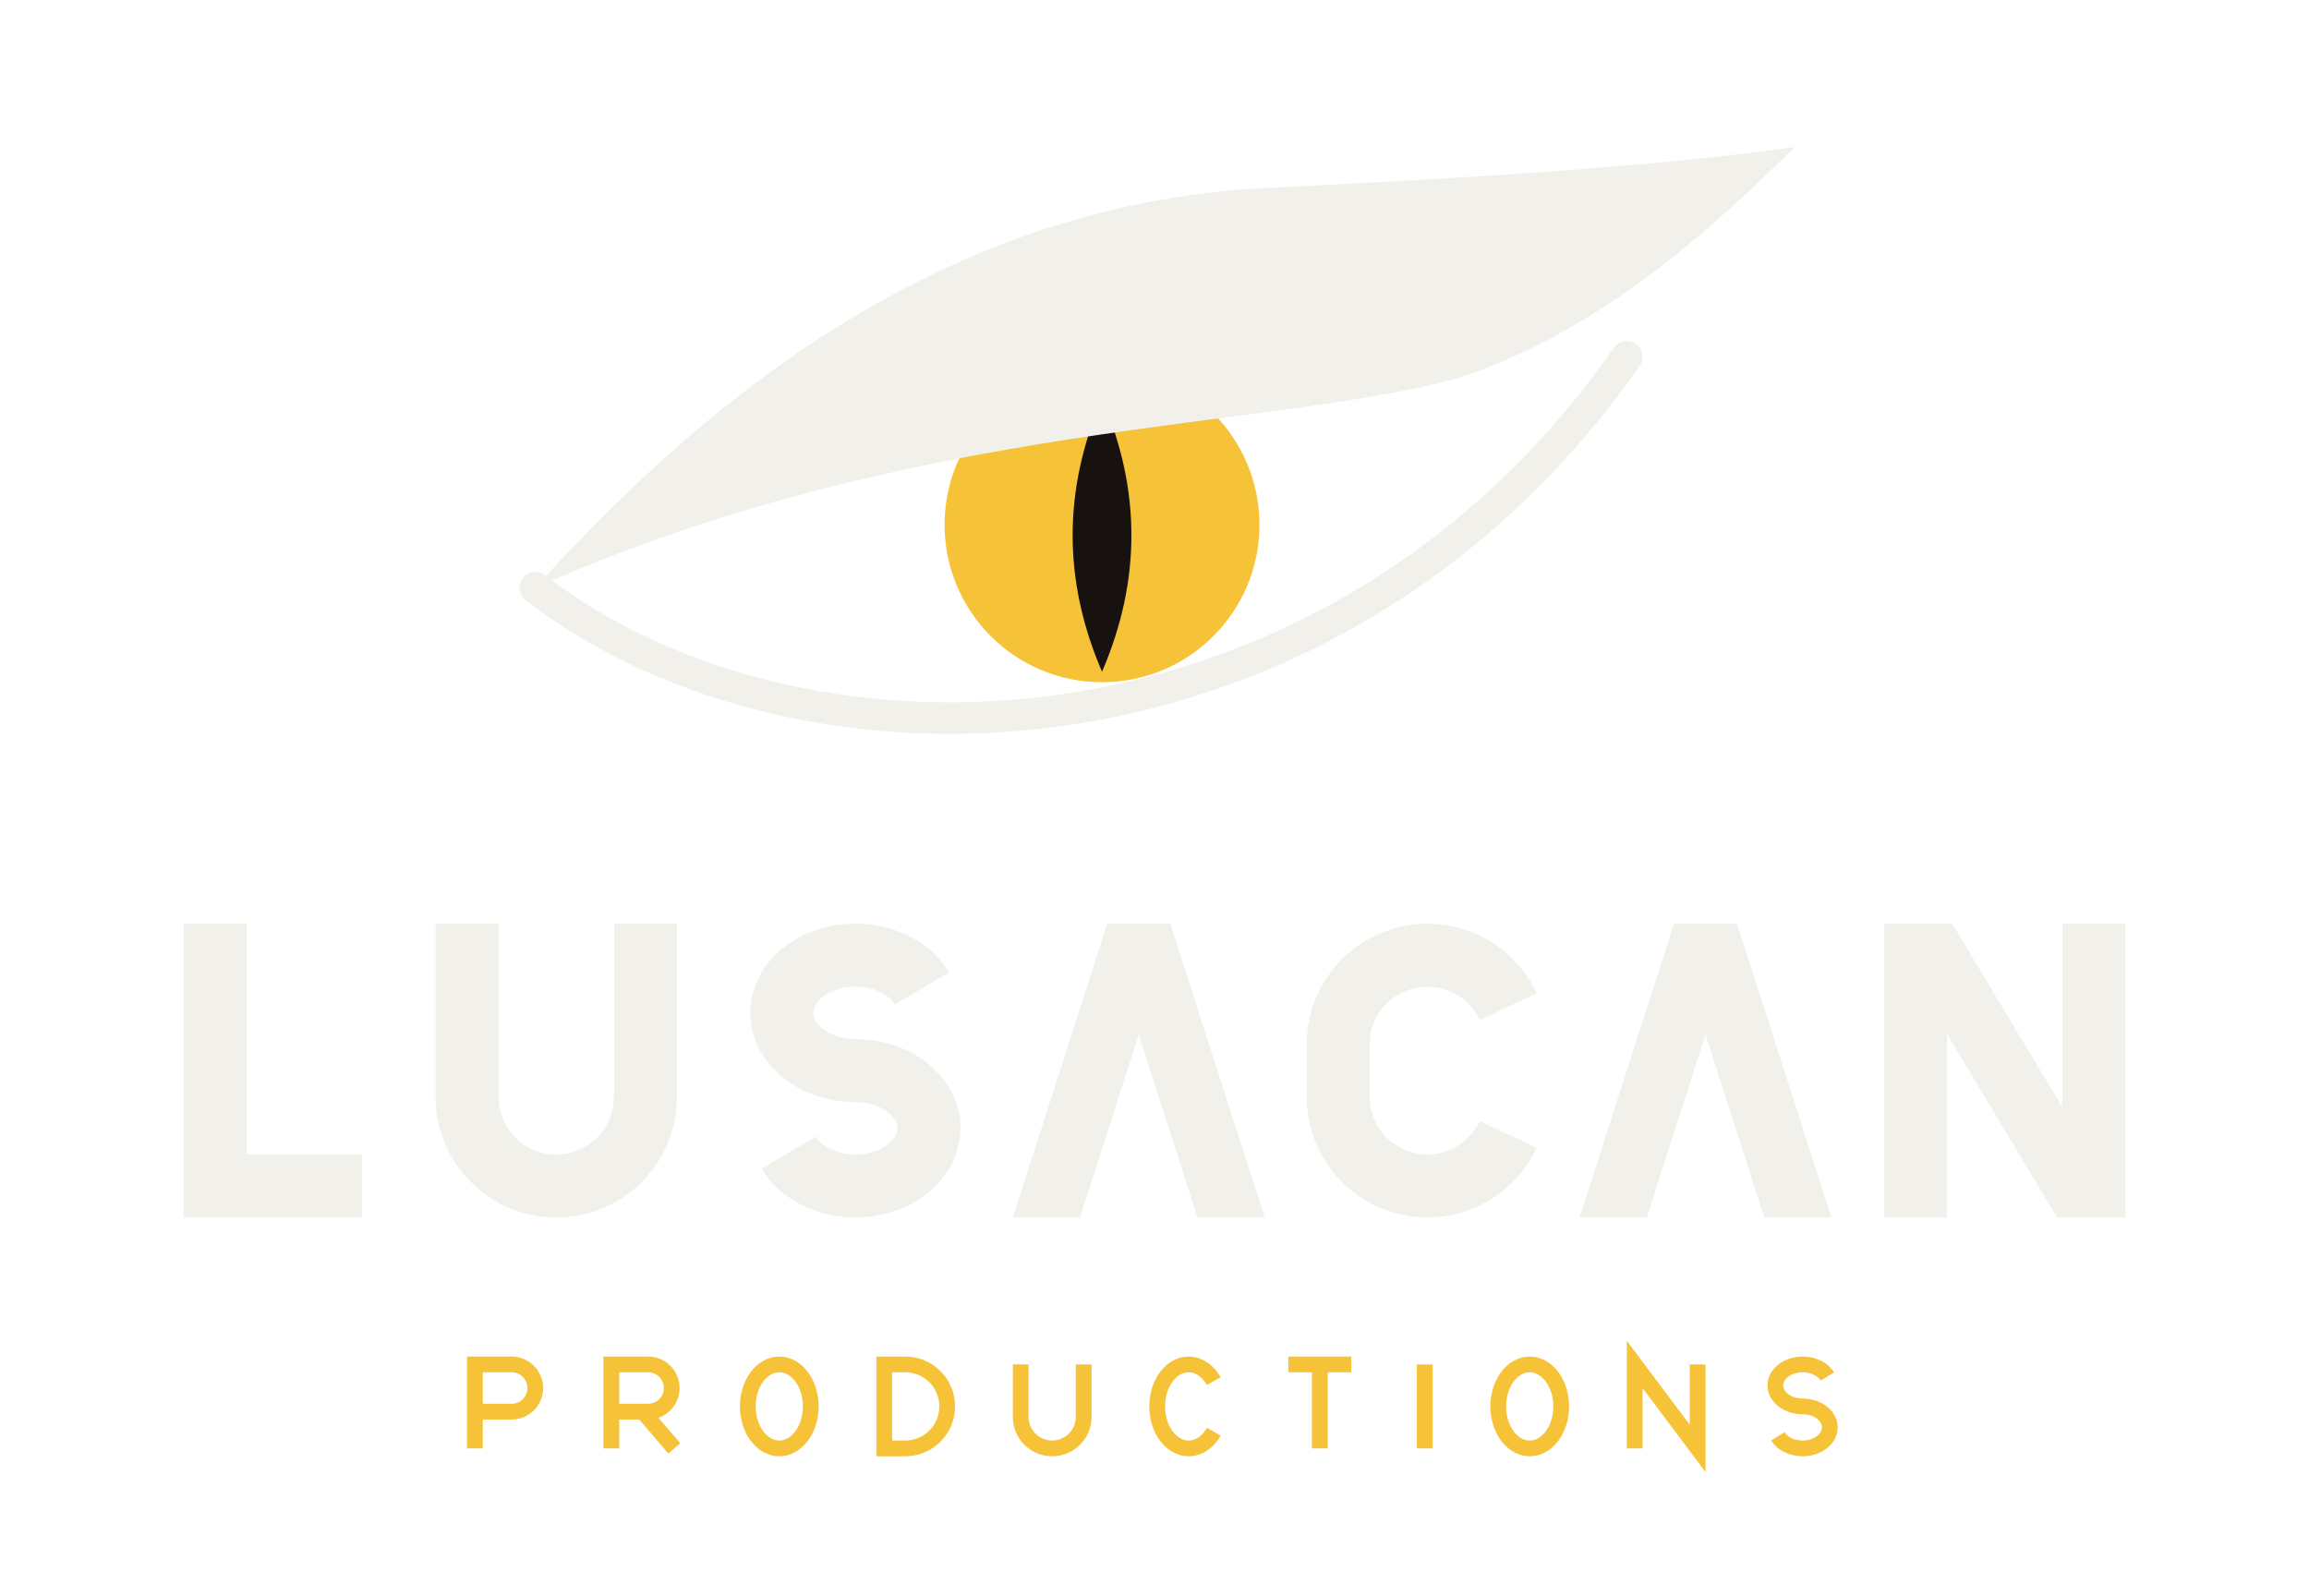
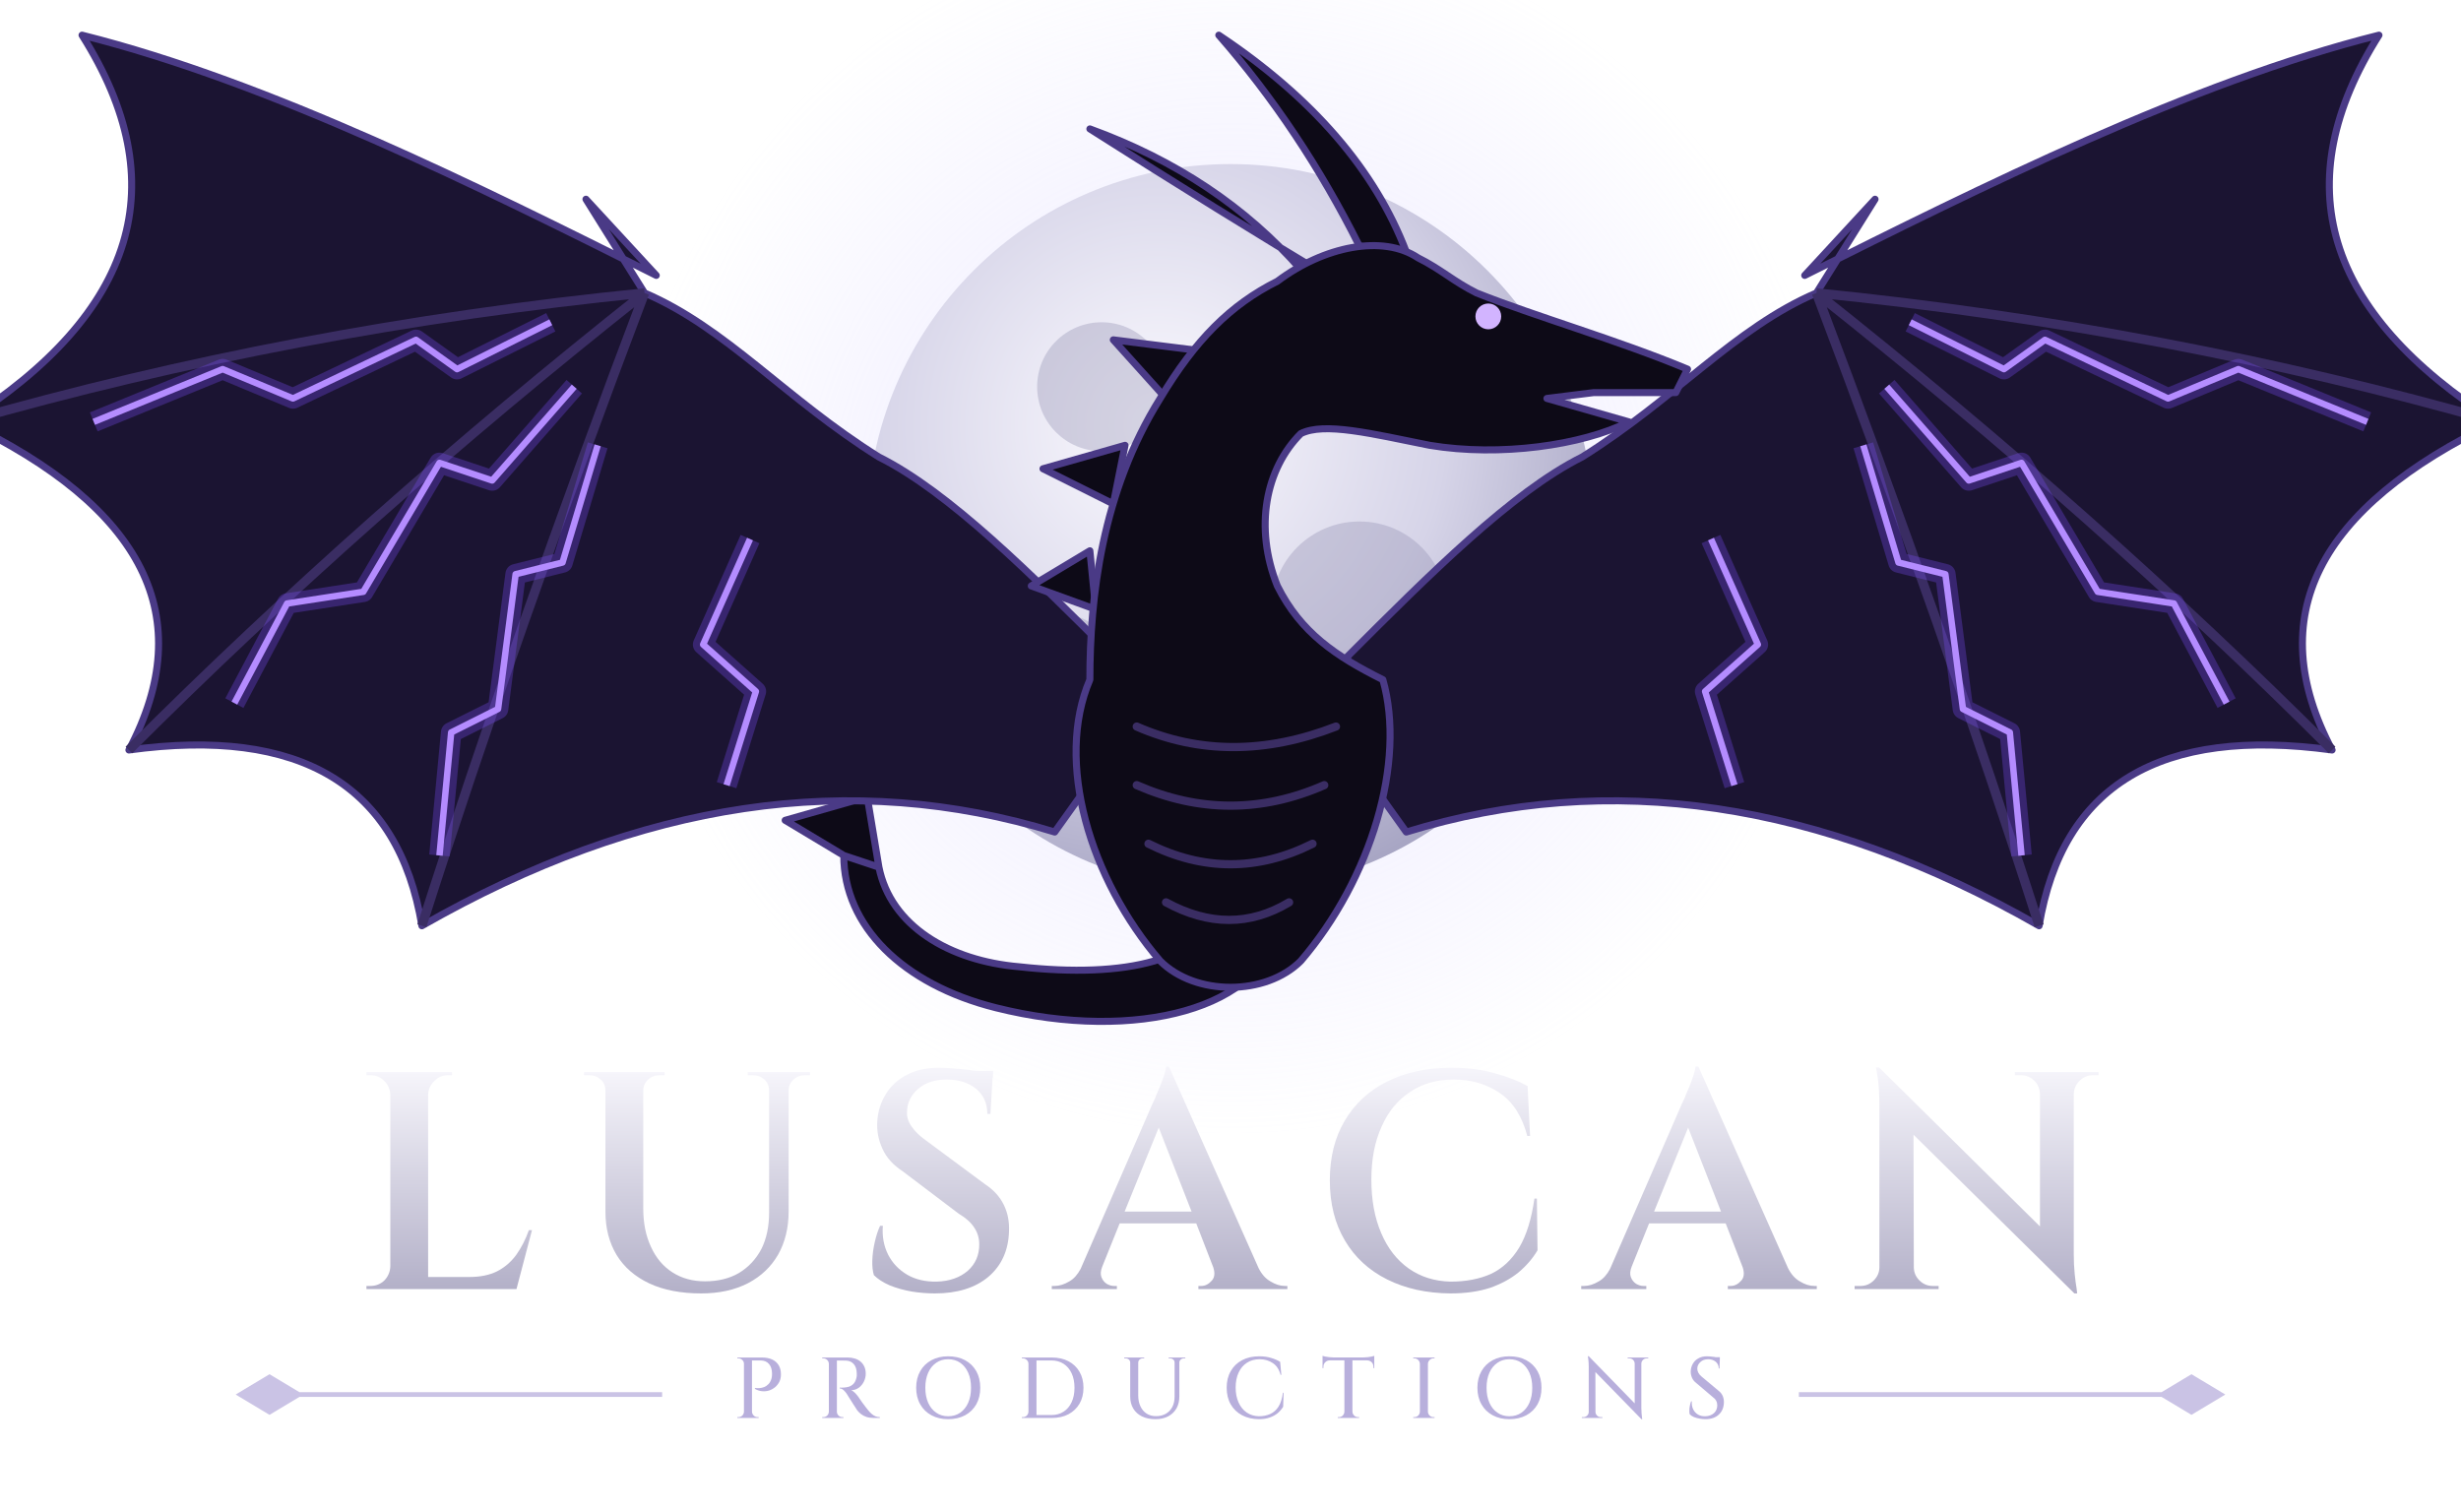
- <svg xmlns="http://www.w3.org/2000/svg" viewBox="0 0 220 152" role="img" aria-labelledby="t">
-   <g transform="translate(47 10)">
-     <circle cx="58" cy="40" r="15" fill="#f5c238" />
-     <path d="M58 28Q63.6 41 58 54Q52.4 41 58 28Z" fill="#17120f" />
-     <path d="M4 46C22 26 44 10 72 8C92 7 110 6 124 4C114 14 104 22 92 26C74 31 40 30 4 46Z" fill="#f1f0ea" />
-     <path d="M4 46C30 66 80 64 108 24" fill="none" stroke="#f1f0ea" stroke-width="3" stroke-linecap="round" />
+ <svg xmlns="http://www.w3.org/2000/svg" viewBox="0 0 420 258" role="img" aria-labelledby="lusacan-t">
+   <defs>
+     <radialGradient id="lusacan-lua" cx=".4" cy=".36" r=".72">
+       <stop offset="0" stop-color="#fbfaff" />
+       <stop offset=".55" stop-color="#d6d4e8" />
+       <stop offset="1" stop-color="#9f9dbd" />
+     </radialGradient>
+     <linearGradient id="lusacan-prata" x1="0" y1="0" x2="0" y2="1">
+       <stop offset="0" stop-color="#f6f5fb" />
+       <stop offset="1" stop-color="#b3b0c8" />
+     </linearGradient>
+     <radialGradient id="lusacan-halo">
+       <stop offset="0" stop-color="#cfc8ff" stop-opacity=".45" />
+       <stop offset="1" stop-color="#cfc8ff" stop-opacity="0" />
+     </radialGradient>
+   </defs>
+   <circle cx="210" cy="90" r="104" fill="url(#lusacan-halo)" />
+   <circle cx="210" cy="90" r="62" fill="url(#lusacan-lua)" />
+   <g fill="#8f8db0" opacity=".35">
+     <circle cx="188" cy="66" r="11" />
+     <circle cx="232" cy="104" r="15" />
+     <circle cx="182" cy="112" r="7" />
+     <circle cx="246" cy="70" r="6" />
+     <circle cx="205" cy="136" r="5" />
  </g>
-   <g transform="translate(17.5 88)">
-     <path transform="translate(0 0)" d="M0 0h6v22h11v6H0z" fill="#f1f0ea" />
-     <path transform="translate(24 0)" d="M3 0V16.5A8.5 8.5 0 0 0 20 16.5V0" fill="none" stroke="#f1f0ea" stroke-width="6" />
-     <path transform="translate(54 0)" d="M16.34 6.18A7 5.5 0 1 0 10 14A7 5.5 0 1 1 3.66 21.82" fill="none" stroke="#f1f0ea" stroke-width="6" />
-     <path transform="translate(79 0)" d="M0 28L9 0h6l9 28h-6.4L12 10.58L6.4 28z" fill="#f1f0ea" />
-     <path transform="translate(107 0)" d="M19.2 7.91A8.5 8.5 0 0 0 3 11.5V16.5A8.5 8.5 0 0 0 19.2 20.09" fill="none" stroke="#f1f0ea" stroke-width="6" />
-     <path transform="translate(133 0)" d="M0 28L9 0h6l9 28h-6.4L12 10.58L6.4 28z" fill="#f1f0ea" />
-     <path transform="translate(162 0)" d="M0 28V0h6.5L17 17.5V0h6v28h-6.5L6 10.5V28z" fill="#f1f0ea" />
+   <g transform="translate(210 118)">
+     <path d="M8 40C6 54 -16 60 -40 54C-56 50 -66 40 -66 28L-60 30C-58 40 -48 46 -36 47C-18 49 -4 46 -2 36ZM-66 28L-76 22L-62 18L-60 30Z" fill="#0d0a17" stroke="#4a3a86" stroke-width="1.2" stroke-linejoin="round" />
+     <g transform="translate(-20 0)">
+       <path d="M0 -6C-14 -20 -28 -34 -40 -40C-56 -50 -66 -62 -80 -68L-90 -84L-78 -71C-108 -86 -144 -104 -176 -112Q-152 -74 -196 -46Q-150 -24 -168 10Q-124 4 -118 40Q-62 8 -10 24L0 10Z" fill="#1b1432" stroke="#4a3a86" stroke-width="1.2" stroke-linejoin="round" />
+       <path d="M-80 -68Q-140 -62 -196 -46M-80 -68Q-128 -30 -168 10M-80 -68Q-102 -10 -118 40" fill="none" stroke="#3a2d63" stroke-width="1.6" />
+       <path d="M-96 -63L-112 -55L-119 -60L-140 -50L-152 -55L-174 -46M-92 -52L-106 -36L-115 -39L-128 -17L-141 -15L-150 2M-88 -42L-94 -22L-102 -20L-105 3L-113 7L-115 28M-62 -26L-70 -8L-61 0L-66 16" fill="none" stroke="#7c4dff" stroke-width="3.5" stroke-opacity=".3" stroke-linejoin="round" />
+       <path d="M-96 -63L-112 -55L-119 -60L-140 -50L-152 -55L-174 -46M-92 -52L-106 -36L-115 -39L-128 -17L-141 -15L-150 2M-88 -42L-94 -22L-102 -20L-105 3L-113 7L-115 28M-62 -26L-70 -8L-61 0L-66 16" fill="none" stroke="#b48cff" stroke-width="1.1" stroke-linejoin="round" />
+     </g>
+     <g transform="translate(20 0) scale(-1 1)">
+       <path d="M0 -6C-14 -20 -28 -34 -40 -40C-56 -50 -66 -62 -80 -68L-90 -84L-78 -71C-108 -86 -144 -104 -176 -112Q-152 -74 -196 -46Q-150 -24 -168 10Q-124 4 -118 40Q-62 8 -10 24L0 10Z" fill="#1b1432" stroke="#4a3a86" stroke-width="1.2" stroke-linejoin="round" />
+       <path d="M-80 -68Q-140 -62 -196 -46M-80 -68Q-128 -30 -168 10M-80 -68Q-102 -10 -118 40" fill="none" stroke="#3a2d63" stroke-width="1.6" />
+       <path d="M-96 -63L-112 -55L-119 -60L-140 -50L-152 -55L-174 -46M-92 -52L-106 -36L-115 -39L-128 -17L-141 -15L-150 2M-88 -42L-94 -22L-102 -20L-105 3L-113 7L-115 28M-62 -26L-70 -8L-61 0L-66 16" fill="none" stroke="#7c4dff" stroke-width="3.5" stroke-opacity=".3" stroke-linejoin="round" />
+       <path d="M-96 -63L-112 -55L-119 -60L-140 -50L-152 -55L-174 -46M-92 -52L-106 -36L-115 -39L-128 -17L-141 -15L-150 2M-88 -42L-94 -22L-102 -20L-105 3L-113 7L-115 28M-62 -26L-70 -8L-61 0L-66 16" fill="none" stroke="#b48cff" stroke-width="1.1" stroke-linejoin="round" />
+     </g>
+     <path d="M12 -72Q-2 -88 -24 -96Q-2 -82 18 -70ZM22 -76Q12 -96 -2 -112Q22 -96 30 -75ZM20 -46L4 -52L18 -54Z" fill="#0d0a17" stroke="#4a3a86" stroke-width="1.2" stroke-linejoin="round" />
+     <path d="M-23 -14L-34 -18L-24 -24ZM-20 -32L-32 -38L-18 -42ZM-11 -50L-20 -60L-4 -58Z" fill="#0d0a17" stroke="#4a3a86" stroke-width="1.2" stroke-linejoin="round" />
+     <path d="M-24 -2C-24 -16 -22 -34 -12 -50C-6 -60 0 -66 8 -70C16 -76 26 -78 32 -74C36 -72 38 -70 42 -68C52 -64 66 -60 78 -55L76 -51L62 -51L54 -50L68 -46C60 -42 46 -40 34 -42C24 -44 16 -46 12 -44C6 -38 4 -28 8 -18C12 -10 18 -6 26 -2C30 12 24 32 12 46C6 52 -6 52 -12 46C-24 32 -30 12 -24 -2Z" fill="#0d0a17" stroke="#4a3a86" stroke-width="1.2" stroke-linejoin="round" />
+     <path d="M-16 6Q0 13 18 6M-16 16Q0 23 16 16M-14 26Q0 33 14 26M-11 36Q0 42 10 36" fill="none" stroke="#3a2d63" stroke-width="1.4" stroke-linecap="round" />
+     <circle cx="44" cy="-64" r="2.2" fill="#d2b4ff" />
  </g>
-   <g transform="translate(45.25 130)">
-     <path transform="translate(0 0)" d="M0 8V0H3.5A2.25 2.25 0 0 1 3.5 4.5H0" fill="none" stroke="#f5c238" stroke-width="1.5" />
-     <path transform="translate(13 0)" d="M0 8V0H3.5A2.25 2.25 0 0 1 3.5 4.5H0M3 4.5L6 8" fill="none" stroke="#f5c238" stroke-width="1.5" />
-     <path transform="translate(26 0)" d="M3 0A3 4 0 1 0 3 8A3 4 0 1 0 3 0Z" fill="none" stroke="#f5c238" stroke-width="1.5" />
-     <path transform="translate(39 0)" d="M0 0H2A4 4 0 0 1 2 8H0Z" fill="none" stroke="#f5c238" stroke-width="1.5" />
-     <path transform="translate(52 0)" d="M0 0V5A3 3 0 0 0 6 5V0" fill="none" stroke="#f5c238" stroke-width="1.5" />
-     <path transform="translate(65 0)" d="M5.4 1.59A3 4 0 1 0 5.4 6.41" fill="none" stroke="#f5c238" stroke-width="1.5" />
-     <path transform="translate(77.5 0)" d="M0 0H6M3 0V8" fill="none" stroke="#f5c238" stroke-width="1.5" />
-     <path transform="translate(90.5 0)" d="M0 0V8" fill="none" stroke="#f5c238" stroke-width="1.5" />
-     <path transform="translate(97.5 0)" d="M3 0A3 4 0 1 0 3 8A3 4 0 1 0 3 0Z" fill="none" stroke="#f5c238" stroke-width="1.5" />
-     <path transform="translate(110.5 0)" d="M0 8V0L6 8V0" fill="none" stroke="#f5c238" stroke-width="1.5" />
-     <path transform="translate(123.5 0)" d="M5.36 1.15A2.6 2 0 1 0 3 4A2.6 2 0 1 1 0.64 6.85" fill="none" stroke="#f5c238" stroke-width="1.5" />
+   <g transform="translate(60 220) scale(0.0529)" fill="url(#lusacan-prata)">
+     <path transform="translate(0 0)" d="M582 -190L532 0L48 0L48 -10L61 -10Q87 -10 106 -28Q124 -47 125 -73L125 -627Q124 -653 106 -671Q87 -690 61 -690L48 -690L48 -700L324 -700L324 -690L311 -690Q285 -690 267 -671Q248 -653 247 -627L247 -39L381 -39Q432 -39 469 -57Q506 -76 531 -110Q556 -145 572 -190L582 -190Z" />
+     <path transform="translate(708 0)" d="M302 -700L302 -690L286 -690Q264 -690 249 -676Q233 -662 233 -640L233 -260Q233 -189 258 -136Q282 -83 327 -54Q372 -25 432 -25Q496 -25 542 -52Q588 -80 614 -129Q639 -179 639 -247L639 -640Q639 -662 624 -676Q608 -690 586 -690L570 -690L570 -700L771 -700L771 -690L755 -690Q733 -690 718 -676Q702 -662 702 -640L702 -251Q702 -171 668 -111Q634 -52 571 -19Q507 14 420 14Q322 14 253 -18Q183 -51 147 -110Q111 -170 111 -250L111 -640Q111 -662 96 -676Q80 -690 58 -690L42 -690L42 -700L302 -700Z" />
+     <path transform="translate(1627 0)" d="M268 -714Q287 -714 313 -712Q339 -710 366 -707Q375 -705 384 -704L443 -704L442 -683L441 -683L434 -565L424 -565Q424 -616 388 -646Q351 -676 293 -676Q235 -676 201 -646Q166 -616 165 -573Q163 -548 180 -524Q196 -501 224 -481L417 -338Q458 -311 477 -272Q496 -234 494 -186Q491 -94 428 -40Q364 14 255 14Q218 14 180 8Q141 1 109 -12Q77 -26 58 -45Q52 -65 53 -93Q54 -122 61 -152Q68 -183 78 -204L87 -204Q83 -153 104 -111Q125 -70 166 -46Q206 -23 261 -24Q323 -26 361 -59Q398 -92 398 -144Q398 -174 382 -198Q366 -223 332 -243L151 -380Q105 -410 86 -452Q66 -495 69 -541Q72 -589 96 -628Q120 -668 164 -691Q207 -714 268 -714Z" />
+     <path transform="translate(2281 0)" d="M356 -718L645 -68Q660 -38 683 -25Q707 -10 730 -10L738 -10L738 0L451 0L451 -10L460 -10Q479 -10 494 -27Q508 -42 499 -70L444 -212L197 -212L141 -73L141 -73Q133 -53 138 -39Q143 -25 155 -17Q167 -10 179 -10L188 -10L188 0L-22 0L-22 -10L-13 -10Q10 -10 35 -25Q56 -37 71 -65L302 -596Q304 -600 311 -615Q317 -631 326 -651Q334 -671 340 -689Q346 -708 347 -718L356 -718ZM323 -521L213 -250L429 -250L323 -521Z" />
+     <path transform="translate(3106 0)" d="M718 -292L720 -125Q697 -86 659 -54Q621 -23 567 -4Q512 14 439 14Q323 13 235 -31Q147 -75 99 -156Q50 -238 50 -351Q50 -462 98 -543Q146 -625 234 -669Q322 -714 443 -714Q521 -714 583 -696Q645 -679 688 -655L696 -494L687 -494Q662 -589 599 -632Q535 -676 450 -676Q368 -676 309 -636Q249 -597 217 -524Q184 -452 184 -353Q184 -254 216 -180Q247 -107 305 -66Q362 -26 439 -24Q514 -24 570 -49Q625 -75 661 -134Q696 -193 710 -292L718 -292Z" />
+     <path transform="translate(3989 0)" d="M356 -718L645 -68Q660 -38 683 -25Q707 -10 730 -10L738 -10L738 0L451 0L451 -10L460 -10Q479 -10 494 -27Q508 -42 499 -70L444 -212L197 -212L141 -73L141 -73Q133 -53 138 -39Q143 -25 155 -17Q167 -10 179 -10L188 -10L188 0L-22 0L-22 -10L-13 -10Q10 -10 35 -25Q56 -37 71 -65L302 -596Q304 -600 311 -615Q317 -631 326 -651Q334 -671 340 -689Q346 -708 347 -718L356 -718ZM323 -521L213 -250L429 -250L323 -521Z" />
+     <path transform="translate(4814 0)" d="M114 -715L633 -202L633 -629Q632 -655 615 -672Q597 -690 571 -690L552 -690L552 -700L822 -700L822 -690L804 -690Q779 -690 761 -672Q743 -655 742 -629L742 -114Q742 -78 745 -49Q748 -20 751 -3L753 14L744 14L225 -498L226 -71L226 -71Q226 -46 244 -28Q262 -10 287 -10L306 -10L306 0L35 0L35 -10L54 -10Q79 -10 97 -28Q115 -46 115 -71L115 -590Q115 -644 110 -680L104 -715L114 -715Z" />
  </g>
+   <g transform="translate(125.02 242) scale(0.01474)" fill="#b8afdc">
+     <path transform="translate(0 0)" d="M132 -73L132 -627Q132 -653 113 -671Q94 -690 68 -690L56 -690L55 -700L340 -700Q412 -700 461 -676Q509 -653 535 -609Q560 -566 560 -507Q561 -460 543 -421Q524 -383 493 -357Q462 -331 423 -318Q383 -306 341 -310Q299 -314 259 -337L259 -347L275 -346Q290 -344 315 -346Q339 -348 366 -358Q392 -368 416 -392Q439 -416 451 -457Q454 -469 456 -485Q458 -502 457 -517Q456 -584 422 -625Q387 -666 324 -666L225 -666L225 -73Q226 -47 245 -28Q263 -10 289 -10L302 -10L302 0L55 0L55 -10L68 -10Q94 -10 113 -28Q131 -47 132 -73Z" />
+     <path transform="translate(983 0)" d="M132 -73L132 -627Q131 -653 113 -671Q94 -690 68 -690L55 -690L55 -700L349 -700Q394 -700 433 -688Q472 -676 500 -652Q527 -629 543 -594Q559 -559 559 -512Q559 -466 538 -422Q517 -379 480 -351Q442 -323 391 -321Q413 -313 435 -290Q457 -267 473 -245Q473 -244 486 -226Q498 -208 517 -181Q536 -155 556 -129Q575 -103 590 -86Q610 -62 630 -45Q649 -29 672 -19Q694 -10 722 -10L722 0L652 0Q604 0 567 -12Q530 -25 503 -46Q476 -68 457 -93Q453 -100 441 -119Q428 -138 413 -162Q397 -187 382 -211Q367 -235 356 -252Q345 -270 342 -275Q325 -302 304 -321Q283 -341 258 -342L258 -352Q259 -352 273 -351Q286 -351 304 -352Q330 -353 360 -361Q389 -369 414 -392Q438 -415 450 -460Q453 -470 455 -485Q456 -500 455 -516Q454 -585 421 -623Q387 -662 333 -664Q310 -666 285 -665Q260 -665 242 -665L225 -665L225 -73Q225 -47 244 -28Q263 -10 289 -10L301 -10L301 0L55 0L55 -10L68 -10Q94 -10 113 -28Q131 -47 132 -73Z" />
+     <path transform="translate(2063 0)" d="M433 -714Q545 -714 629 -669Q712 -624 759 -542Q805 -460 805 -350Q805 -240 759 -158Q712 -76 629 -31Q545 14 433 14Q323 14 240 -31Q156 -76 110 -158Q63 -240 63 -350Q63 -460 110 -542Q156 -624 240 -669Q323 -714 433 -714ZM433 -20Q514 -20 573 -61Q632 -102 665 -176Q698 -250 698 -350Q698 -450 665 -524Q632 -598 573 -639Q514 -680 433 -680Q354 -680 295 -639Q235 -598 202 -524Q169 -450 169 -350Q169 -250 202 -176Q235 -102 295 -61Q354 -20 433 -20Z" />
+     <path transform="translate(3295 0)" d="M401 -700Q512 -700 594 -657Q676 -614 722 -535Q768 -456 768 -350Q768 -244 722 -165Q676 -87 594 -43Q512 0 401 0L54 0L54 -10L67 -10Q93 -10 112 -28Q130 -47 131 -73L131 -627Q131 -653 112 -671Q93 -690 67 -690L55 -690L54 -700L401 -700ZM224 -666L224 -34L397 -34Q478 -34 538 -73Q598 -112 631 -183Q664 -254 664 -350Q664 -446 631 -517Q598 -588 538 -627Q478 -666 397 -666L224 -666Z" />
+     <path transform="translate(4489 0)" d="M277 -700L277 -690L261 -690Q239 -690 224 -676Q208 -662 208 -640L208 -260Q208 -188 234 -134Q259 -80 306 -50Q352 -21 414 -21Q479 -21 528 -49Q576 -77 603 -128Q629 -179 629 -247L629 -640Q629 -662 614 -676Q598 -690 576 -690L560 -690L560 -700L753 -700L753 -690L737 -690Q715 -690 700 -676Q684 -662 684 -640L684 -249Q684 -170 651 -111Q617 -52 555 -19Q492 14 408 14Q317 14 251 -18Q185 -51 150 -110Q115 -169 115 -248L115 -640Q115 -662 100 -676Q84 -690 62 -690L46 -690L46 -700L277 -700Z" />
+     <path transform="translate(5666 0)" d="M714 -292L709 -130Q684 -89 646 -56Q607 -24 553 -5Q499 14 428 14Q318 13 234 -31Q149 -76 102 -157Q55 -239 55 -351Q55 -461 102 -542Q148 -624 233 -669Q317 -714 433 -714Q509 -714 570 -695Q631 -677 674 -650L688 -499L679 -499Q655 -591 590 -635Q524 -680 437 -680Q351 -680 289 -639Q227 -599 193 -525Q159 -452 159 -352Q159 -253 193 -179Q226 -105 287 -63Q347 -22 428 -20Q501 -20 559 -46Q617 -72 655 -131Q693 -191 706 -292L714 -292Z" />
+     <path transform="translate(6813 0)" d="M617 -719L617 -577L607 -578L607 -593Q607 -625 587 -645Q566 -666 534 -667L364 -667L364 -73Q365 -47 384 -28Q402 -10 428 -10L441 -10L441 0L194 0L194 -10L207 -10Q233 -10 252 -28Q270 -47 271 -73L271 -667L101 -667Q69 -666 49 -645Q28 -625 28 -593L28 -578L18 -577L18 -719Q28 -715 49 -711Q69 -707 94 -704Q119 -701 140 -701L495 -701Q517 -701 542 -704Q566 -707 587 -711Q608 -715 617 -719Z" />
+     <path transform="translate(7827 0)" d="M131 -73L131 -627Q130 -653 112 -671Q93 -690 67 -690L54 -690L54 -700L301 -700L301 -690L288 -690Q262 -690 244 -671Q225 -653 224 -627L224 -73Q225 -47 244 -28Q262 -10 288 -10L301 -10L301 0L54 0L54 -10L67 -10Q93 -10 112 -28Q130 -47 131 -73Z" />
+     <path transform="translate(8561 0)" d="M433 -714Q545 -714 629 -669Q712 -624 759 -542Q805 -460 805 -350Q805 -240 759 -158Q712 -76 629 -31Q545 14 433 14Q323 14 240 -31Q156 -76 110 -158Q63 -240 63 -350Q63 -460 110 -542Q156 -624 240 -669Q323 -714 433 -714ZM433 -20Q514 -20 573 -61Q632 -102 665 -176Q698 -250 698 -350Q698 -450 665 -524Q632 -598 573 -639Q514 -680 433 -680Q354 -680 295 -639Q235 -598 202 -524Q169 -450 169 -350Q169 -250 202 -176Q235 -102 295 -61Q354 -20 433 -20Z" />
+     <path transform="translate(9793 0)" d="M120 -715L652 -169L652 -629Q651 -655 634 -672Q616 -690 590 -690L571 -690L571 -700L809 -700L809 -690L791 -690Q766 -690 748 -672Q730 -655 729 -629L729 -114Q729 -80 732 -50Q734 -21 737 -4L739 14L730 14L197 -532L198 -71L198 -71Q198 -46 216 -28Q234 -10 259 -10L278 -10L278 0L40 0L40 -10L59 -10Q84 -10 102 -28Q120 -46 120 -71L120 -590Q120 -643 115 -679L110 -715L120 -715Z" />
+     <path transform="translate(11022 0)" d="M260 -714Q277 -714 299 -712Q321 -710 344 -707Q352 -705 359 -704L409 -704L409 -683L409 -683L405 -573L396 -573Q396 -622 361 -651Q326 -680 273 -680Q217 -680 183 -647Q148 -615 148 -571Q147 -549 160 -524Q172 -500 198 -479L393 -316Q428 -289 443 -253Q457 -218 456 -180Q454 -92 397 -39Q340 14 243 14Q212 14 177 8Q141 2 110 -10Q79 -23 60 -43Q55 -61 56 -87Q56 -114 62 -142Q67 -170 76 -192L85 -192Q80 -141 100 -101Q119 -61 157 -39Q194 -18 243 -20Q302 -22 341 -56Q379 -91 379 -147Q379 -176 366 -200Q353 -224 326 -243L140 -401Q102 -429 86 -467Q70 -505 72 -543Q74 -588 96 -627Q118 -667 160 -690Q201 -714 260 -714Z" />
+   </g>
+   <path d="M46 238H113M307 238H374M41 238L46 235L51 238L46 241ZM369 238L374 235L379 238L374 241Z" fill="#b8afdc" stroke="#b8afdc" stroke-width=".8" opacity=".75" />
</svg>
